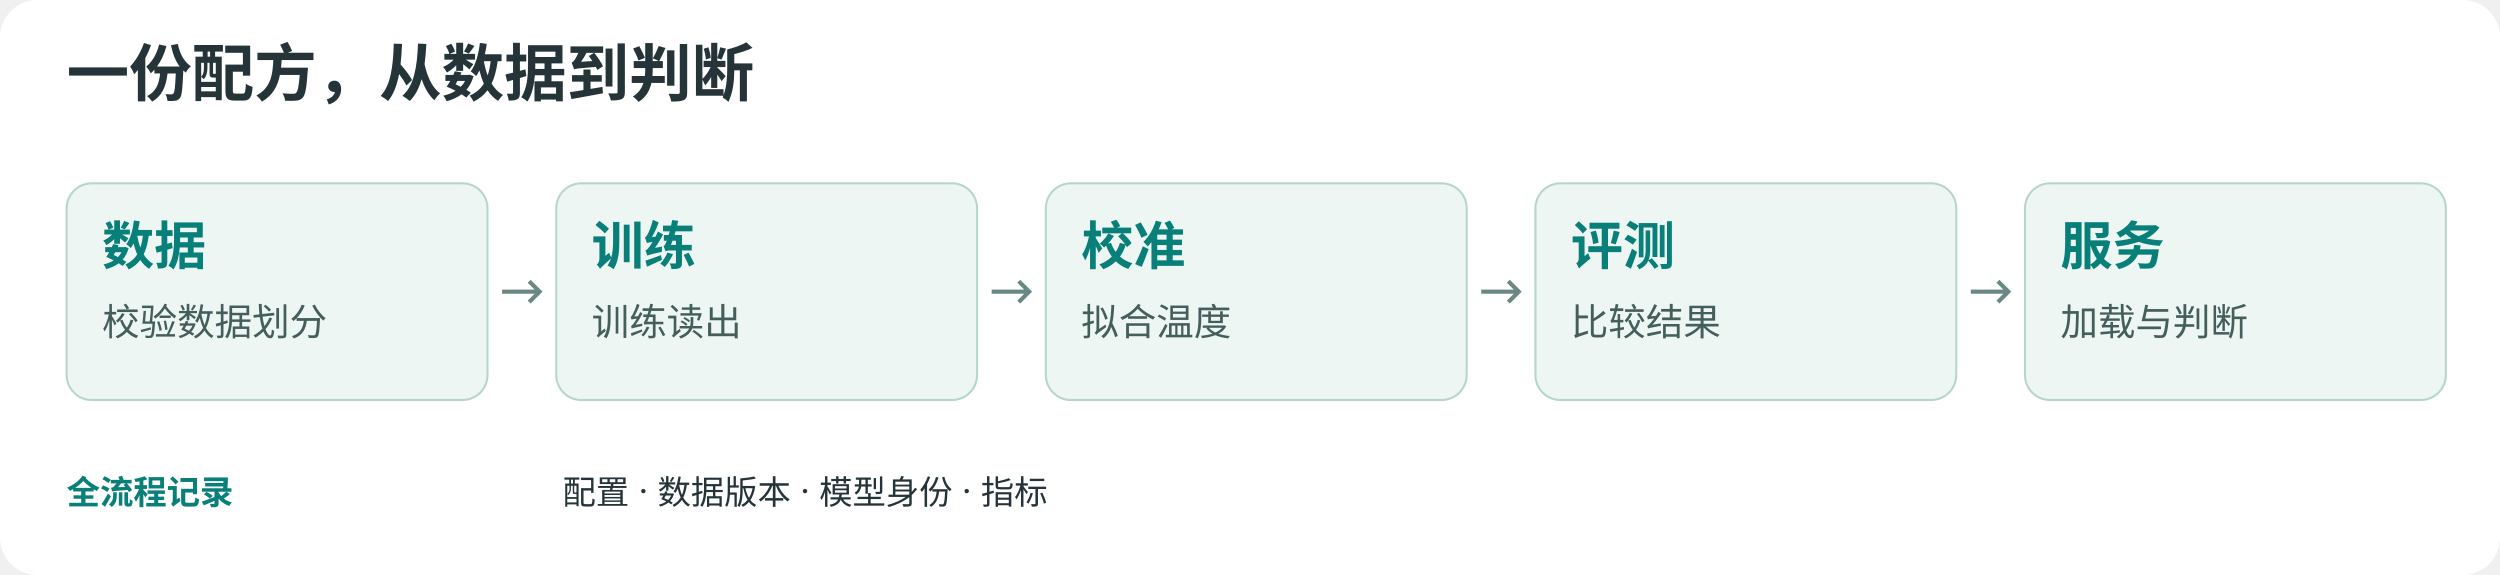
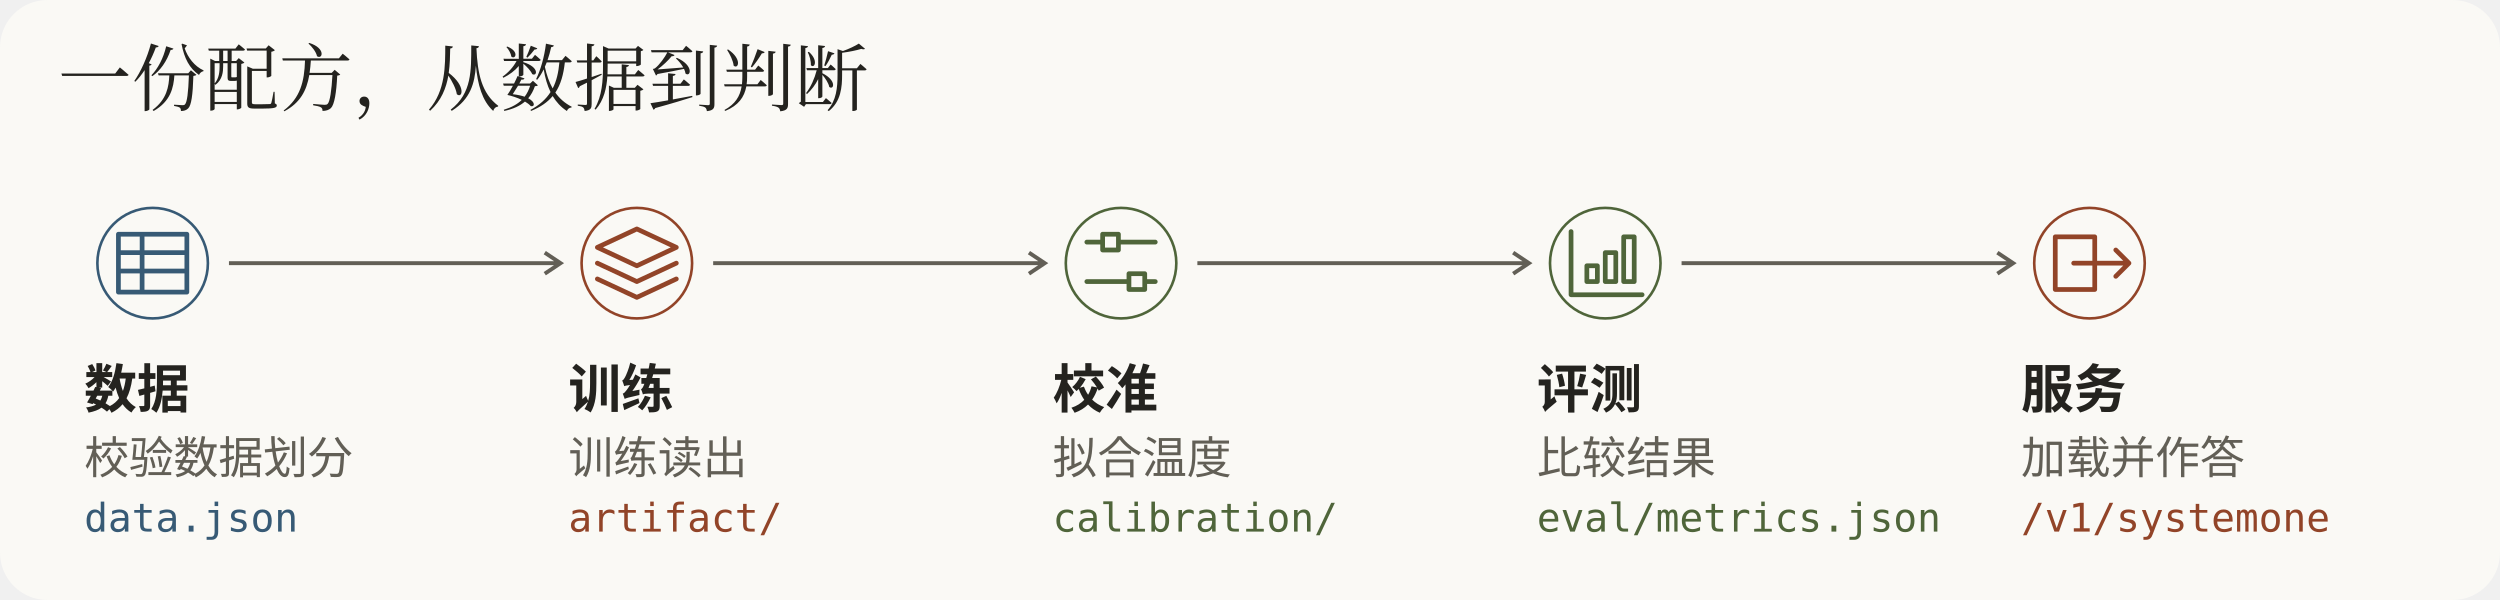
- <svg xmlns="http://www.w3.org/2000/svg" width="1200" height="276" viewBox="0 0 1200 276" role="img" aria-labelledby="title">
-   <style>text {font-family: "Inter", "Noto Sans CJK SC", "WenQuanYi Zen Hei", Arial, sans-serif}</style>
-   <rect width="1200" height="276" rx="18" fill="#ffffff" />
-   <text x="32" y="46" font-size="30" fill="#243438" font-weight="650">一份配方，从数据到判断</text>
-   <rect x="32" y="88" width="202" height="104" rx="12" fill="#edf6f3" stroke="#b6d6cd" />
-   <text x="49" y="127" font-size="25" fill="#087f78" font-weight="650">数据</text>
-   <text x="49" y="161" font-size="18" fill="#435e5b" font-weight="400">校验数据划分</text>
-   <path d="M241 140 H259 m-5 -5 l5 5 -5 5" fill="none" stroke="#698883" stroke-width="2" />
-   <rect x="267" y="88" width="202" height="104" rx="12" fill="#edf6f3" stroke="#b6d6cd" />
-   <text x="284" y="127" font-size="25" fill="#087f78" font-weight="650">训练</text>
-   <text x="284" y="161" font-size="18" fill="#435e5b" font-weight="400">训练读出</text>
-   <path d="M476 140 H494 m-5 -5 l5 5 -5 5" fill="none" stroke="#698883" stroke-width="2" />
-   <rect x="502" y="88" width="202" height="104" rx="12" fill="#edf6f3" stroke="#b6d6cd" />
-   <text x="519" y="127" font-size="25" fill="#087f78" font-weight="650">校准</text>
-   <text x="519" y="161" font-size="18" fill="#435e5b" font-weight="400">拟合温度</text>
-   <path d="M711 140 H729 m-5 -5 l5 5 -5 5" fill="none" stroke="#698883" stroke-width="2" />
-   <rect x="737" y="88" width="202" height="104" rx="12" fill="#edf6f3" stroke="#b6d6cd" />
-   <text x="754" y="127" font-size="25" fill="#087f78" font-weight="650">评测</text>
-   <text x="754" y="161" font-size="18" fill="#435e5b" font-weight="400">比较结果</text>
-   <path d="M946 140 H964 m-5 -5 l5 5 -5 5" fill="none" stroke="#698883" stroke-width="2" />
-   <rect x="972" y="88" width="202" height="104" rx="12" fill="#edf6f3" stroke="#b6d6cd" />
-   <text x="989" y="127" font-size="25" fill="#087f78" font-weight="650">服务</text>
-   <text x="989" y="161" font-size="18" fill="#435e5b" font-weight="400">加载与判断</text>
-   <text x="32" y="242" font-size="16" fill="#087f78" font-weight="650">全流程记录</text>
-   <text x="270" y="242" font-size="16" fill="#243438" font-weight="400">配置 · 数据版本 · 模型身份 · 指标</text>
+ <svg xmlns="http://www.w3.org/2000/svg" width="950" height="228" viewBox="0 0 950 228" role="img" aria-labelledby="title">
+   <style>text {font-family: "Inter", "DejaVu Sans", Arial, sans-serif}</style>
+   <rect width="950" height="228" rx="18" fill="#FAF9F5" />
+   <style>text.heading {font-family: Georgia, "Songti SC", "Noto Serif CJK SC", serif} text.file {font-family: ui-monospace, "SFMono-Regular", Consolas, monospace}</style>
+   <text x="22" y="40" font-size="28" fill="#24231F" font-weight="500" class="heading">一份配方，从数据到判断</text>
+   <path d="M87 100 h126 m-6 -4 6 4 -6 4" fill="none" stroke="#625F56" stroke-width="1.5" />
+   <g transform="translate(58 100)" fill="none" stroke="#375A75" stroke-linecap="round" stroke-linejoin="round">
+     <circle r="21" stroke-width="1" />
+     <path d="M-13 -11 H13 V11 H-13 Z M-13 -4 H13 M-13 3 H13 M-4 -11 V11" stroke-width="1.8" />
+   </g>
+   <text x="32" y="155" font-size="20" fill="#24231F" font-weight="600">数据</text>
+   <text x="32" y="180" font-size="17" fill="#625F56" font-weight="400">校验数据划分</text>
+   <text x="32" y="202" font-size="15" fill="#375A75" font-weight="500" class="file">data.json</text>
+   <path d="M271 100 h126 m-6 -4 6 4 -6 4" fill="none" stroke="#625F56" stroke-width="1.5" />
+   <g transform="translate(242 100)" fill="none" stroke="#924428" stroke-linecap="round" stroke-linejoin="round">
+     <circle r="21" stroke-width="1" />
+     <path d="M0 -13 L15 -6 0 1 -15 -6 Z M-15 0 L0 7 15 0 M-15 6 L0 13 15 6" stroke-width="1.8" />
+   </g>
+   <text x="216" y="155" font-size="20" fill="#24231F" font-weight="600">训练</text>
+   <text x="216" y="180" font-size="17" fill="#625F56" font-weight="400">训练读出</text>
+   <text x="216" y="202" font-size="15" fill="#924428" font-weight="500" class="file">artifact/</text>
+   <path d="M455 100 h126 m-6 -4 6 4 -6 4" fill="none" stroke="#625F56" stroke-width="1.5" />
+   <g transform="translate(426 100)" fill="none" stroke="#4F653A" stroke-linecap="round" stroke-linejoin="round">
+     <circle r="21" stroke-width="1" />
+     <path d="M-13 -8 H-7 M-1 -8 H13 M-7 -11 H-1 V-5 H-7 Z M-13 7 H3 M9 7 H13 M3 4 H9 V10 H3 Z" stroke-width="1.8" />
+   </g>
+   <text x="400" y="155" font-size="20" fill="#24231F" font-weight="600">校准</text>
+   <text x="400" y="180" font-size="17" fill="#625F56" font-weight="400">拟合温度</text>
+   <text x="400" y="202" font-size="15" fill="#4F653A" font-weight="500" class="file">calibration/</text>
+   <path d="M639 100 h126 m-6 -4 6 4 -6 4" fill="none" stroke="#625F56" stroke-width="1.5" />
+   <g transform="translate(610 100)" fill="none" stroke="#4F653A" stroke-linecap="round" stroke-linejoin="round">
+     <circle r="21" stroke-width="1" />
+     <path d="M-13 -12 V12 H14 M-7 7 V1 H-3 V7 Z M0 7 V-4 H4 V7 Z M7 7 V-10 H11 V7 Z" stroke-width="1.8" />
+   </g>
+   <text x="584" y="155" font-size="20" fill="#24231F" font-weight="600">评测</text>
+   <text x="584" y="180" font-size="17" fill="#625F56" font-weight="400">比较结果</text>
+   <text x="584" y="202" font-size="15" fill="#4F653A" font-weight="500" class="file">eval/metrics.json</text>
+   <g transform="translate(794 100)" fill="none" stroke="#924428" stroke-linecap="round" stroke-linejoin="round">
+     <circle r="21" stroke-width="1" />
+     <path d="M-13 -10 H2 V10 H-13 Z M-6 0 H15 M10 -5 L15 0 10 5" stroke-width="1.8" />
+   </g>
+   <text x="768" y="155" font-size="20" fill="#24231F" font-weight="600">服务</text>
+   <text x="768" y="180" font-size="17" fill="#625F56" font-weight="400">加载并作答</text>
+   <text x="768" y="202" font-size="15" fill="#924428" font-weight="500" class="file">/v1/systemone</text>
</svg>
